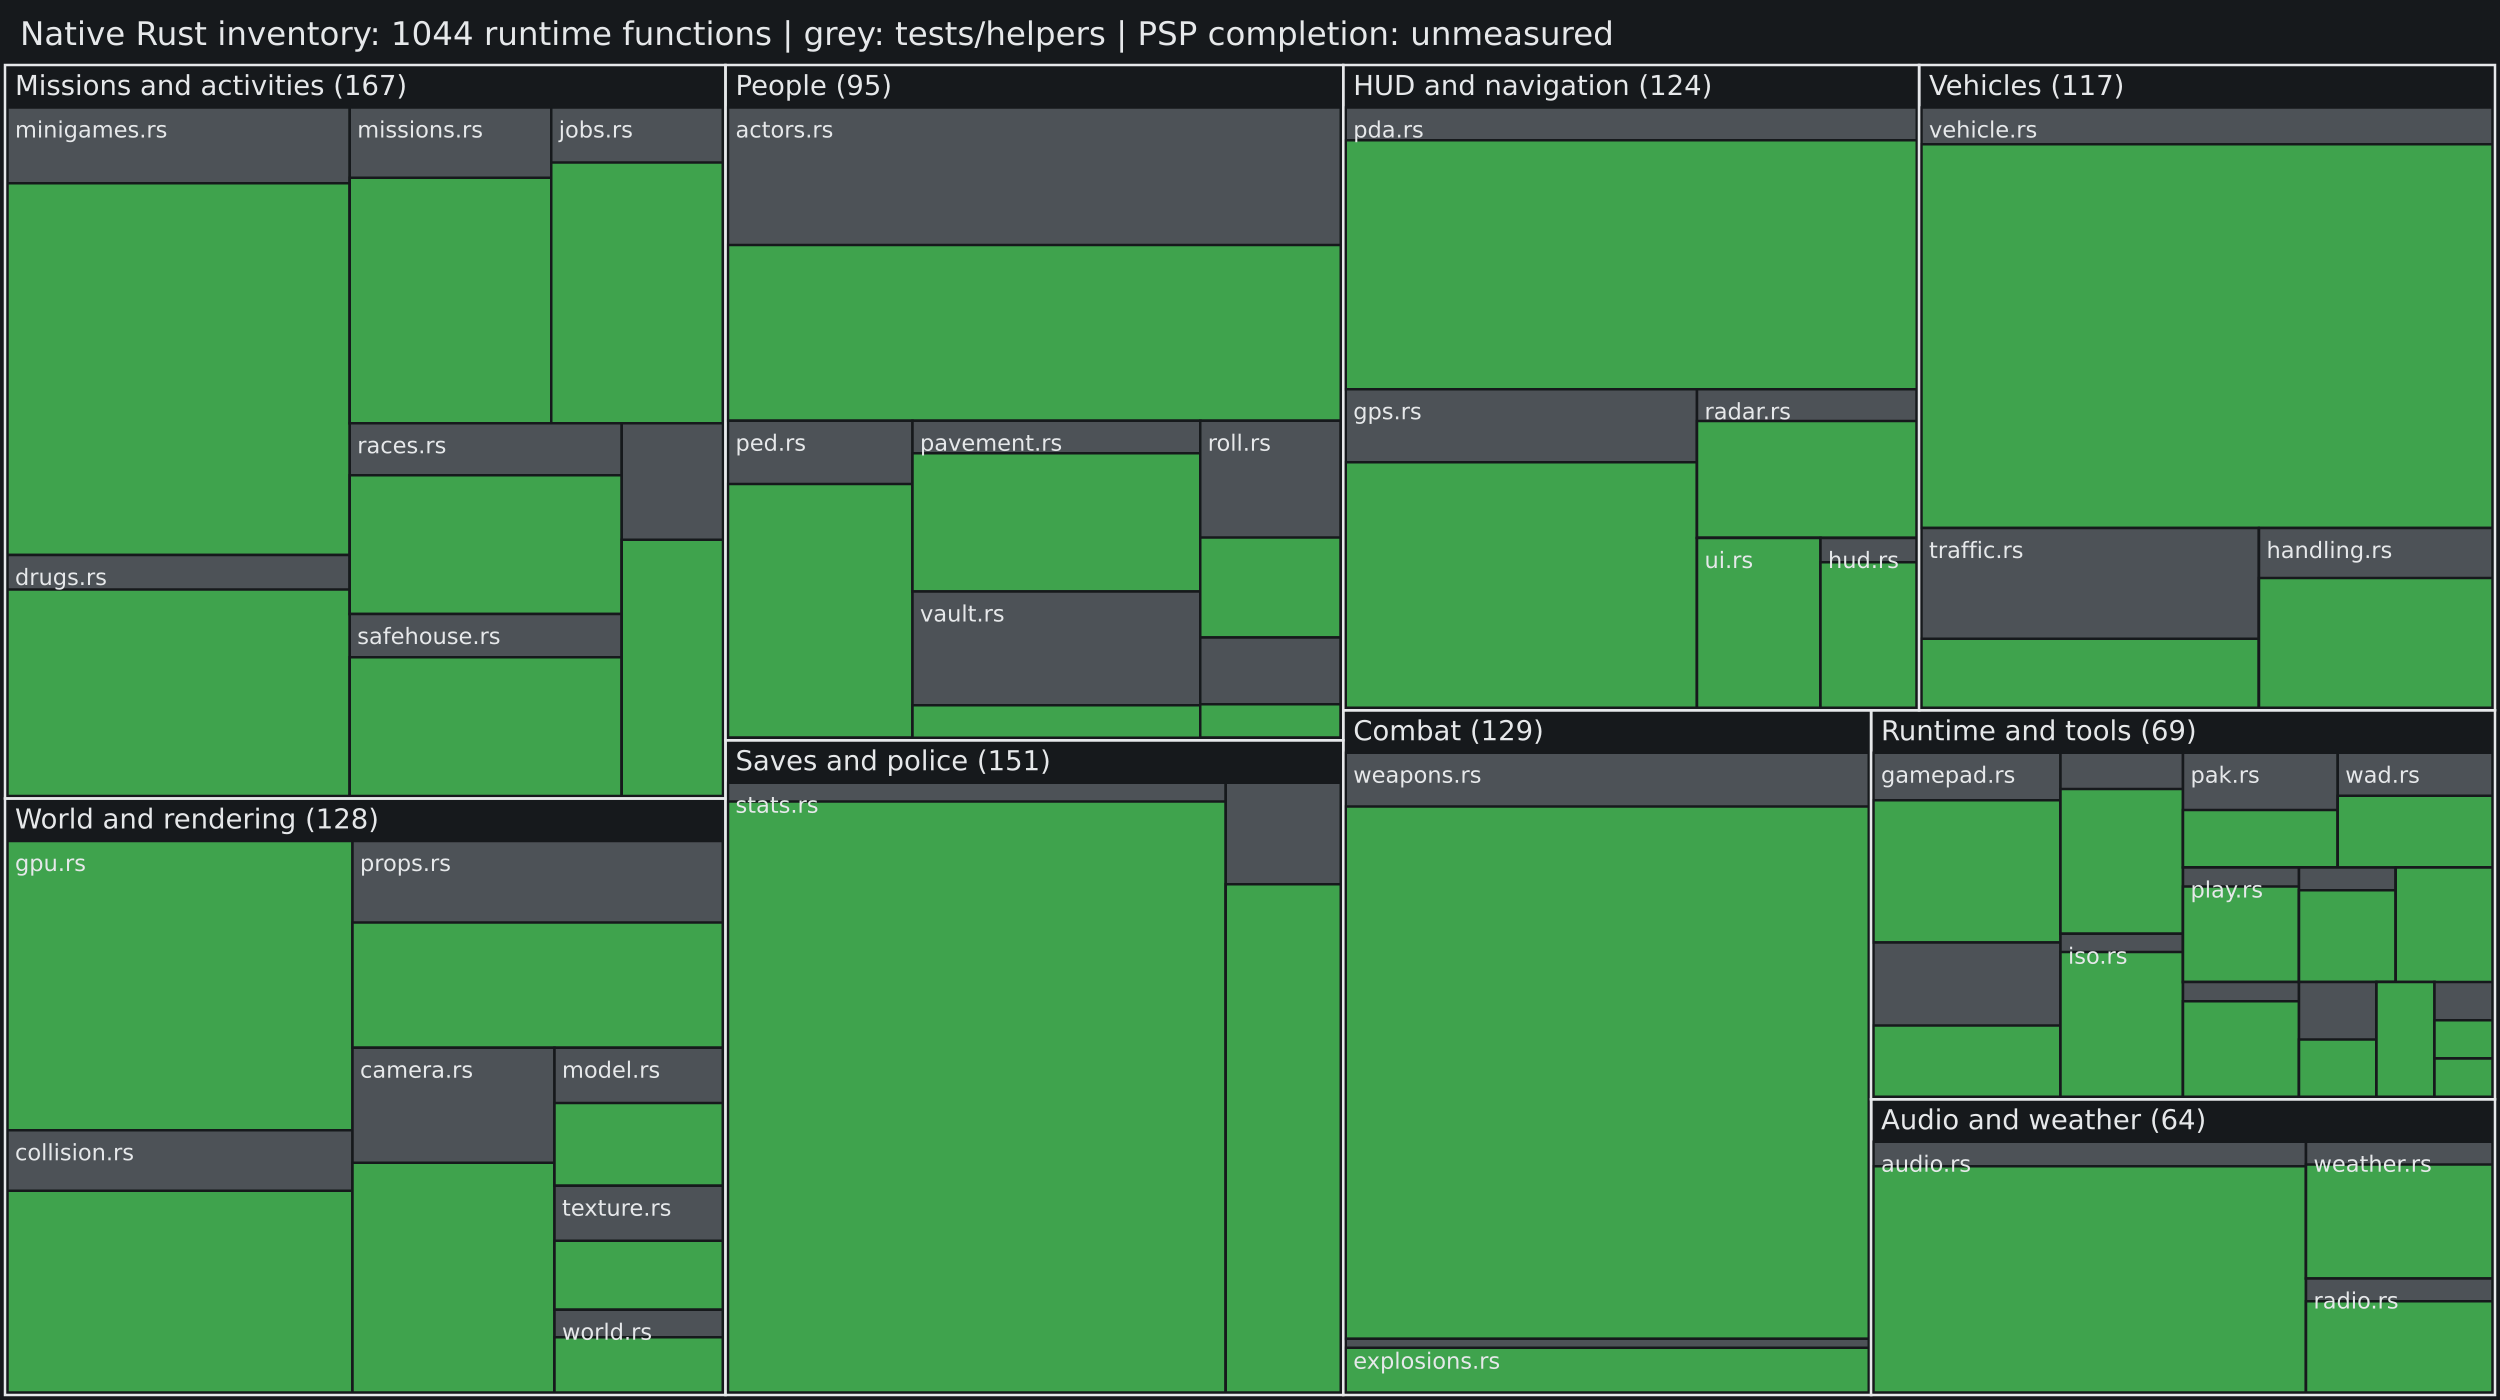
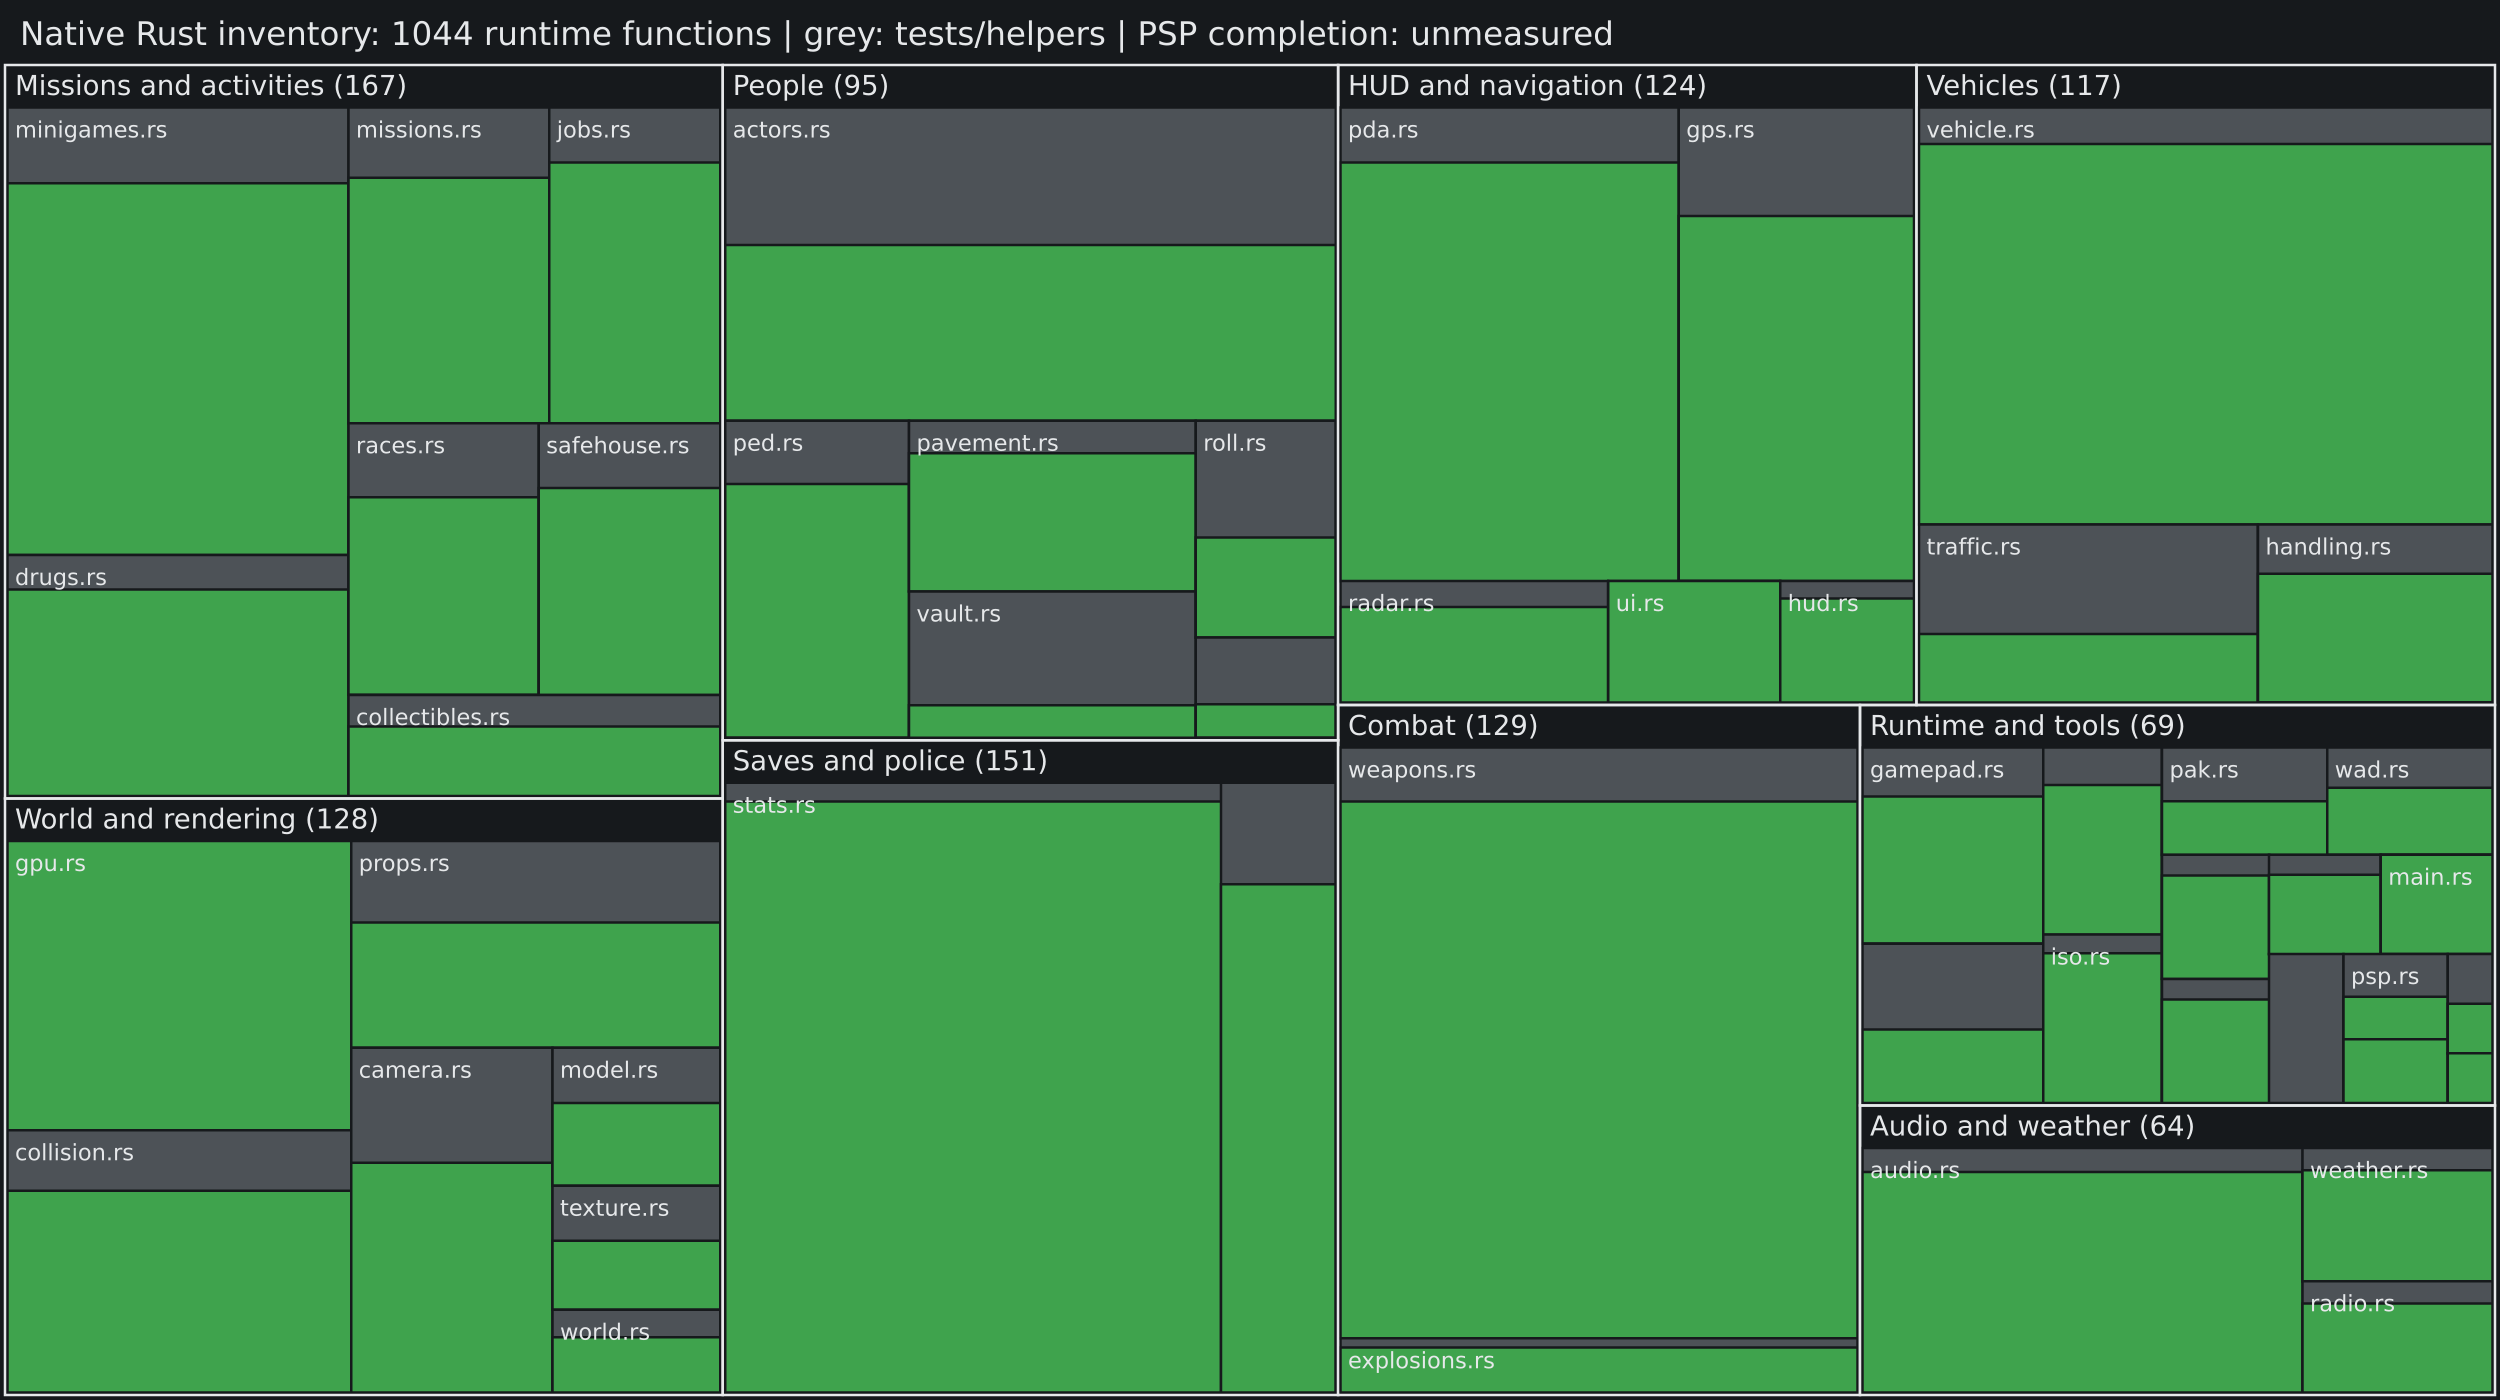
<svg xmlns="http://www.w3.org/2000/svg" width="1000" height="560" viewBox="0 0 1000 560" font-family="Verdana,DejaVu Sans,sans-serif">
  <rect width="1000" height="560" fill="#16191c" />
  <text x="8" y="18" font-size="13" fill="#e6e8ea">Native Rust inventory: 1044 runtime functions | grey: tests/helpers | PSP completion: unmeasured</text>
  <g>
-     <rect x="3.0" y="43.0" width="136.9" height="179.0" fill="#4d5257" stroke="#16191c" />
-     <rect x="3.0" y="73.3" width="136.9" height="148.7" fill="#3fa34d" stroke="#16191c" />
+     <rect x="3.0" y="43.0" width="136.4" height="179.0" fill="#4d5257" stroke="#16191c" />
+     <rect x="3.0" y="73.3" width="136.4" height="148.7" fill="#3fa34d" stroke="#16191c" />
    <text x="6.0" y="55.0" font-size="9" fill="#e6e8ea">minigames.rs</text>
  </g>
  <g>
-     <rect x="3.0" y="222.0" width="136.9" height="96.4" fill="#4d5257" stroke="#16191c" />
-     <rect x="3.0" y="235.8" width="136.9" height="82.6" fill="#3fa34d" stroke="#16191c" />
+     <rect x="3.0" y="222.0" width="136.4" height="96.4" fill="#4d5257" stroke="#16191c" />
+     <rect x="3.0" y="235.8" width="136.4" height="82.6" fill="#3fa34d" stroke="#16191c" />
    <text x="6.0" y="234.0" font-size="9" fill="#e6e8ea">drugs.rs</text>
  </g>
  <g>
-     <rect x="139.9" y="43.0" width="80.6" height="126.3" fill="#4d5257" stroke="#16191c" />
-     <rect x="139.9" y="71.1" width="80.6" height="98.2" fill="#3fa34d" stroke="#16191c" />
-     <text x="142.9" y="55.0" font-size="9" fill="#e6e8ea">missions.rs</text>
-   </g>
-   <g>
-     <rect x="220.5" y="43.0" width="68.6" height="126.3" fill="#4d5257" stroke="#16191c" />
-     <rect x="220.5" y="65.0" width="68.6" height="104.3" fill="#3fa34d" stroke="#16191c" />
-     <text x="223.5" y="55.0" font-size="9" fill="#e6e8ea">jobs.rs</text>
-   </g>
-   <g>
-     <rect x="139.9" y="169.3" width="108.8" height="76.3" fill="#4d5257" stroke="#16191c" />
-     <rect x="139.9" y="190.1" width="108.8" height="55.5" fill="#3fa34d" stroke="#16191c" />
-     <text x="142.9" y="181.3" font-size="9" fill="#e6e8ea">races.rs</text>
-   </g>
-   <g>
-     <rect x="139.9" y="245.6" width="108.8" height="72.8" fill="#4d5257" stroke="#16191c" />
-     <rect x="139.9" y="262.9" width="108.8" height="55.5" fill="#3fa34d" stroke="#16191c" />
-     <text x="142.9" y="257.6" font-size="9" fill="#e6e8ea">safehouse.rs</text>
-   </g>
-   <g>
-     <rect x="248.7" y="169.3" width="40.5" height="149.1" fill="#4d5257" stroke="#16191c" />
-     <rect x="248.7" y="215.9" width="40.5" height="102.5" fill="#3fa34d" stroke="#16191c" />
-   </g>
-   <rect x="2.0" y="26.0" width="288.2" height="293.4" fill="none" stroke="#e6e8ea" />
+     <rect x="139.4" y="43.0" width="80.3" height="126.3" fill="#4d5257" stroke="#16191c" />
+     <rect x="139.4" y="71.1" width="80.3" height="98.2" fill="#3fa34d" stroke="#16191c" />
+     <text x="142.4" y="55.0" font-size="9" fill="#e6e8ea">missions.rs</text>
+   </g>
+   <g>
+     <rect x="219.7" y="43.0" width="68.4" height="126.3" fill="#4d5257" stroke="#16191c" />
+     <rect x="219.7" y="65.0" width="68.4" height="104.3" fill="#3fa34d" stroke="#16191c" />
+     <text x="222.7" y="55.0" font-size="9" fill="#e6e8ea">jobs.rs</text>
+   </g>
+   <g>
+     <rect x="139.4" y="169.3" width="76.1" height="108.6" fill="#4d5257" stroke="#16191c" />
+     <rect x="139.4" y="198.9" width="76.1" height="79.0" fill="#3fa34d" stroke="#16191c" />
+     <text x="142.4" y="181.3" font-size="9" fill="#e6e8ea">races.rs</text>
+   </g>
+   <g>
+     <rect x="215.5" y="169.3" width="72.6" height="108.6" fill="#4d5257" stroke="#16191c" />
+     <rect x="215.5" y="195.2" width="72.6" height="82.8" fill="#3fa34d" stroke="#16191c" />
+     <text x="218.5" y="181.3" font-size="9" fill="#e6e8ea">safehouse.rs</text>
+   </g>
+   <g>
+     <rect x="139.4" y="278.0" width="148.7" height="40.4" fill="#4d5257" stroke="#16191c" />
+     <rect x="139.4" y="290.6" width="148.7" height="27.8" fill="#3fa34d" stroke="#16191c" />
+     <text x="142.4" y="290.0" font-size="9" fill="#e6e8ea">collectibles.rs</text>
+   </g>
+   <rect x="2.0" y="26.0" width="287.1" height="293.4" fill="none" stroke="#e6e8ea" />
  <text x="6.0" y="38.0" font-size="11" fill="#e6e8ea">Missions and activities (167)</text>
  <g>
-     <rect x="3.0" y="336.4" width="138.0" height="115.7" fill="#4d5257" stroke="#16191c" />
-     <rect x="3.0" y="336.4" width="138.0" height="115.7" fill="#3fa34d" stroke="#16191c" />
+     <rect x="3.0" y="336.4" width="137.5" height="115.7" fill="#4d5257" stroke="#16191c" />
+     <rect x="3.0" y="336.4" width="137.5" height="115.7" fill="#3fa34d" stroke="#16191c" />
    <text x="6.0" y="348.4" font-size="9" fill="#e6e8ea">gpu.rs</text>
  </g>
  <g>
-     <rect x="3.0" y="452.1" width="138.0" height="104.9" fill="#4d5257" stroke="#16191c" />
-     <rect x="3.0" y="476.3" width="138.0" height="80.7" fill="#3fa34d" stroke="#16191c" />
+     <rect x="3.0" y="452.1" width="137.5" height="104.9" fill="#4d5257" stroke="#16191c" />
+     <rect x="3.0" y="476.3" width="137.5" height="80.7" fill="#3fa34d" stroke="#16191c" />
    <text x="6.0" y="464.1" font-size="9" fill="#e6e8ea">collision.rs</text>
  </g>
  <g>
-     <rect x="141.0" y="336.4" width="148.1" height="82.7" fill="#4d5257" stroke="#16191c" />
-     <rect x="141.0" y="369.0" width="148.1" height="50.1" fill="#3fa34d" stroke="#16191c" />
-     <text x="144.0" y="348.4" font-size="9" fill="#e6e8ea">props.rs</text>
-   </g>
-   <g>
-     <rect x="141.0" y="419.1" width="80.8" height="137.9" fill="#4d5257" stroke="#16191c" />
-     <rect x="141.0" y="465.1" width="80.8" height="91.9" fill="#3fa34d" stroke="#16191c" />
-     <text x="144.0" y="431.1" font-size="9" fill="#e6e8ea">camera.rs</text>
-   </g>
-   <g>
-     <rect x="221.8" y="419.1" width="67.3" height="55.2" fill="#4d5257" stroke="#16191c" />
-     <rect x="221.8" y="441.2" width="67.3" height="33.1" fill="#3fa34d" stroke="#16191c" />
-     <text x="224.8" y="431.1" font-size="9" fill="#e6e8ea">model.rs</text>
-   </g>
-   <g>
-     <rect x="221.8" y="474.3" width="67.3" height="49.6" fill="#4d5257" stroke="#16191c" />
-     <rect x="221.8" y="496.3" width="67.3" height="27.6" fill="#3fa34d" stroke="#16191c" />
-     <text x="224.8" y="486.3" font-size="9" fill="#e6e8ea">texture.rs</text>
-   </g>
-   <g>
-     <rect x="221.8" y="523.9" width="67.3" height="33.1" fill="#4d5257" stroke="#16191c" />
-     <rect x="221.8" y="534.9" width="67.3" height="22.1" fill="#3fa34d" stroke="#16191c" />
-     <text x="224.8" y="535.9" font-size="9" fill="#e6e8ea">world.rs</text>
-   </g>
-   <rect x="2.0" y="319.4" width="288.2" height="238.6" fill="none" stroke="#e6e8ea" />
+     <rect x="140.5" y="336.4" width="147.6" height="82.7" fill="#4d5257" stroke="#16191c" />
+     <rect x="140.5" y="369.0" width="147.6" height="50.1" fill="#3fa34d" stroke="#16191c" />
+     <text x="143.5" y="348.4" font-size="9" fill="#e6e8ea">props.rs</text>
+   </g>
+   <g>
+     <rect x="140.5" y="419.1" width="80.5" height="137.9" fill="#4d5257" stroke="#16191c" />
+     <rect x="140.5" y="465.1" width="80.5" height="91.9" fill="#3fa34d" stroke="#16191c" />
+     <text x="143.5" y="431.1" font-size="9" fill="#e6e8ea">camera.rs</text>
+   </g>
+   <g>
+     <rect x="221.0" y="419.1" width="67.1" height="55.2" fill="#4d5257" stroke="#16191c" />
+     <rect x="221.0" y="441.2" width="67.1" height="33.1" fill="#3fa34d" stroke="#16191c" />
+     <text x="224.0" y="431.1" font-size="9" fill="#e6e8ea">model.rs</text>
+   </g>
+   <g>
+     <rect x="221.0" y="474.3" width="67.1" height="49.6" fill="#4d5257" stroke="#16191c" />
+     <rect x="221.0" y="496.3" width="67.1" height="27.6" fill="#3fa34d" stroke="#16191c" />
+     <text x="224.0" y="486.3" font-size="9" fill="#e6e8ea">texture.rs</text>
+   </g>
+   <g>
+     <rect x="221.0" y="523.9" width="67.1" height="33.1" fill="#4d5257" stroke="#16191c" />
+     <rect x="221.0" y="534.9" width="67.1" height="22.1" fill="#3fa34d" stroke="#16191c" />
+     <text x="224.0" y="535.9" font-size="9" fill="#e6e8ea">world.rs</text>
+   </g>
+   <rect x="2.0" y="319.4" width="287.1" height="238.6" fill="none" stroke="#e6e8ea" />
  <text x="6.0" y="331.4" font-size="11" fill="#e6e8ea">World and rendering (128)</text>
  <g>
-     <rect x="291.2" y="43.0" width="245.1" height="125.3" fill="#4d5257" stroke="#16191c" />
-     <rect x="291.2" y="98.0" width="245.1" height="70.3" fill="#3fa34d" stroke="#16191c" />
-     <text x="294.2" y="55.0" font-size="9" fill="#e6e8ea">actors.rs</text>
-   </g>
-   <g>
-     <rect x="291.2" y="168.3" width="73.8" height="126.8" fill="#4d5257" stroke="#16191c" />
-     <rect x="291.2" y="193.6" width="73.8" height="101.4" fill="#3fa34d" stroke="#16191c" />
-     <text x="294.2" y="180.3" font-size="9" fill="#e6e8ea">ped.rs</text>
-   </g>
-   <g>
-     <rect x="365.0" y="168.3" width="115.2" height="68.3" fill="#4d5257" stroke="#16191c" />
-     <rect x="365.0" y="181.3" width="115.2" height="55.3" fill="#3fa34d" stroke="#16191c" />
-     <text x="368.0" y="180.3" font-size="9" fill="#e6e8ea">pavement.rs</text>
-   </g>
-   <g>
-     <rect x="365.0" y="236.6" width="115.2" height="58.5" fill="#4d5257" stroke="#16191c" />
-     <rect x="365.0" y="282.1" width="115.2" height="13.0" fill="#3fa34d" stroke="#16191c" />
-     <text x="368.0" y="248.6" font-size="9" fill="#e6e8ea">vault.rs</text>
-   </g>
-   <g>
-     <rect x="480.1" y="168.3" width="56.1" height="86.8" fill="#4d5257" stroke="#16191c" />
-     <rect x="480.1" y="215.0" width="56.1" height="40.0" fill="#3fa34d" stroke="#16191c" />
-     <text x="483.1" y="180.3" font-size="9" fill="#e6e8ea">roll.rs</text>
-   </g>
-   <g>
-     <rect x="480.1" y="255.0" width="56.1" height="40.0" fill="#4d5257" stroke="#16191c" />
-     <rect x="480.1" y="281.7" width="56.1" height="13.3" fill="#3fa34d" stroke="#16191c" />
-   </g>
-   <rect x="290.2" y="26.0" width="247.1" height="270.1" fill="none" stroke="#e6e8ea" />
-   <text x="294.2" y="38.0" font-size="11" fill="#e6e8ea">People (95)</text>
-   <g>
-     <rect x="291.2" y="313.1" width="199.1" height="243.9" fill="#4d5257" stroke="#16191c" />
-     <rect x="291.2" y="320.6" width="199.1" height="236.4" fill="#3fa34d" stroke="#16191c" />
-     <text x="294.2" y="325.1" font-size="9" fill="#e6e8ea">stats.rs</text>
-   </g>
-   <g>
-     <rect x="490.3" y="313.1" width="46.0" height="243.9" fill="#4d5257" stroke="#16191c" />
-     <rect x="490.3" y="353.7" width="46.0" height="203.3" fill="#3fa34d" stroke="#16191c" />
-   </g>
-   <rect x="290.2" y="296.1" width="247.1" height="261.9" fill="none" stroke="#e6e8ea" />
-   <text x="294.2" y="308.1" font-size="11" fill="#e6e8ea">Saves and police (151)</text>
-   <g>
-     <rect x="538.3" y="43.0" width="228.4" height="112.7" fill="#4d5257" stroke="#16191c" />
-     <rect x="538.3" y="56.1" width="228.4" height="99.6" fill="#3fa34d" stroke="#16191c" />
-     <text x="541.3" y="55.0" font-size="9" fill="#e6e8ea">pda.rs</text>
-   </g>
-   <g>
-     <rect x="538.3" y="155.7" width="140.5" height="127.4" fill="#4d5257" stroke="#16191c" />
-     <rect x="538.3" y="184.9" width="140.5" height="98.2" fill="#3fa34d" stroke="#16191c" />
-     <text x="541.3" y="167.7" font-size="9" fill="#e6e8ea">gps.rs</text>
-   </g>
-   <g>
-     <rect x="678.8" y="155.7" width="87.8" height="59.5" fill="#4d5257" stroke="#16191c" />
-     <rect x="678.8" y="168.4" width="87.8" height="46.7" fill="#3fa34d" stroke="#16191c" />
-     <text x="681.8" y="167.7" font-size="9" fill="#e6e8ea">radar.rs</text>
-   </g>
-   <g>
-     <rect x="678.8" y="215.2" width="49.4" height="67.9" fill="#4d5257" stroke="#16191c" />
-     <rect x="678.8" y="215.2" width="49.4" height="67.9" fill="#3fa34d" stroke="#16191c" />
-     <text x="681.8" y="227.2" font-size="9" fill="#e6e8ea">ui.rs</text>
-   </g>
-   <g>
-     <rect x="728.2" y="215.2" width="38.4" height="67.9" fill="#4d5257" stroke="#16191c" />
-     <rect x="728.2" y="224.9" width="38.4" height="58.2" fill="#3fa34d" stroke="#16191c" />
-     <text x="731.2" y="227.2" font-size="9" fill="#e6e8ea">hud.rs</text>
-   </g>
-   <rect x="537.3" y="26.0" width="230.4" height="258.1" fill="none" stroke="#e6e8ea" />
-   <text x="541.3" y="38.0" font-size="11" fill="#e6e8ea">HUD and navigation (124)</text>
-   <g>
-     <rect x="768.6" y="43.0" width="228.4" height="168.2" fill="#4d5257" stroke="#16191c" />
-     <rect x="768.6" y="57.7" width="228.4" height="153.5" fill="#3fa34d" stroke="#16191c" />
-     <text x="771.6" y="55.0" font-size="9" fill="#e6e8ea">vehicle.rs</text>
-   </g>
-   <g>
-     <rect x="768.6" y="211.2" width="134.9" height="71.9" fill="#4d5257" stroke="#16191c" />
-     <rect x="768.6" y="255.5" width="134.9" height="27.6" fill="#3fa34d" stroke="#16191c" />
-     <text x="771.6" y="223.2" font-size="9" fill="#e6e8ea">traffic.rs</text>
-   </g>
-   <g>
-     <rect x="903.6" y="211.2" width="93.4" height="71.9" fill="#4d5257" stroke="#16191c" />
-     <rect x="903.6" y="231.2" width="93.4" height="51.9" fill="#3fa34d" stroke="#16191c" />
-     <text x="906.6" y="223.2" font-size="9" fill="#e6e8ea">handling.rs</text>
-   </g>
-   <rect x="767.6" y="26.0" width="230.4" height="258.1" fill="none" stroke="#e6e8ea" />
-   <text x="771.6" y="38.0" font-size="11" fill="#e6e8ea">Vehicles (117)</text>
-   <g>
-     <rect x="538.3" y="301.1" width="209.2" height="234.4" fill="#4d5257" stroke="#16191c" />
-     <rect x="538.3" y="322.6" width="209.2" height="213.0" fill="#3fa34d" stroke="#16191c" />
-     <text x="541.3" y="313.1" font-size="9" fill="#e6e8ea">weapons.rs</text>
-   </g>
-   <g>
-     <rect x="538.3" y="535.5" width="209.2" height="21.5" fill="#4d5257" stroke="#16191c" />
-     <rect x="538.3" y="539.1" width="209.2" height="17.9" fill="#3fa34d" stroke="#16191c" />
-     <text x="541.3" y="547.5" font-size="9" fill="#e6e8ea">explosions.rs</text>
-   </g>
-   <rect x="537.3" y="284.1" width="211.2" height="273.9" fill="none" stroke="#e6e8ea" />
-   <text x="541.3" y="296.1" font-size="11" fill="#e6e8ea">Combat (129)</text>
-   <g>
-     <rect x="749.4" y="301.1" width="74.8" height="75.9" fill="#4d5257" stroke="#16191c" />
-     <rect x="749.4" y="320.1" width="74.8" height="56.9" fill="#3fa34d" stroke="#16191c" />
-     <text x="752.4" y="313.1" font-size="9" fill="#e6e8ea">gamepad.rs</text>
-   </g>
-   <g>
-     <rect x="749.4" y="377.0" width="74.8" height="61.7" fill="#4d5257" stroke="#16191c" />
-     <rect x="749.4" y="410.2" width="74.8" height="28.5" fill="#3fa34d" stroke="#16191c" />
-   </g>
-   <g>
-     <rect x="824.2" y="301.1" width="49.0" height="72.4" fill="#4d5257" stroke="#16191c" />
-     <rect x="824.2" y="315.6" width="49.0" height="57.9" fill="#3fa34d" stroke="#16191c" />
-   </g>
-   <g>
-     <rect x="824.2" y="373.5" width="49.0" height="65.2" fill="#4d5257" stroke="#16191c" />
-     <rect x="824.2" y="380.8" width="49.0" height="57.9" fill="#3fa34d" stroke="#16191c" />
-     <text x="827.2" y="385.5" font-size="9" fill="#e6e8ea">iso.rs</text>
-   </g>
-   <g>
-     <rect x="873.2" y="301.1" width="61.9" height="45.9" fill="#4d5257" stroke="#16191c" />
-     <rect x="873.2" y="324.0" width="61.9" height="22.9" fill="#3fa34d" stroke="#16191c" />
-     <text x="876.2" y="313.1" font-size="9" fill="#e6e8ea">pak.rs</text>
-   </g>
-   <g>
-     <rect x="935.1" y="301.1" width="61.9" height="45.9" fill="#4d5257" stroke="#16191c" />
-     <rect x="935.1" y="318.3" width="61.9" height="28.7" fill="#3fa34d" stroke="#16191c" />
-     <text x="938.1" y="313.1" font-size="9" fill="#e6e8ea">wad.rs</text>
-   </g>
-   <g>
-     <rect x="873.2" y="347.0" width="46.4" height="45.9" fill="#4d5257" stroke="#16191c" />
-     <rect x="873.2" y="354.6" width="46.4" height="38.2" fill="#3fa34d" stroke="#16191c" />
-     <text x="876.2" y="359.0" font-size="9" fill="#e6e8ea">play.rs</text>
-   </g>
-   <g>
-     <rect x="873.2" y="392.8" width="46.4" height="45.9" fill="#4d5257" stroke="#16191c" />
-     <rect x="873.2" y="400.5" width="46.4" height="38.2" fill="#3fa34d" stroke="#16191c" />
-   </g>
-   <g>
-     <rect x="919.6" y="347.0" width="38.7" height="45.9" fill="#4d5257" stroke="#16191c" />
-     <rect x="919.6" y="356.1" width="38.7" height="36.7" fill="#3fa34d" stroke="#16191c" />
-   </g>
-   <g>
-     <rect x="958.3" y="347.0" width="38.7" height="45.9" fill="#4d5257" stroke="#16191c" />
-     <rect x="958.3" y="347.0" width="38.7" height="45.9" fill="#3fa34d" stroke="#16191c" />
-   </g>
-   <g>
-     <rect x="919.6" y="392.8" width="30.9" height="45.9" fill="#4d5257" stroke="#16191c" />
-     <rect x="919.6" y="415.8" width="30.9" height="22.9" fill="#3fa34d" stroke="#16191c" />
-   </g>
-   <g>
-     <rect x="950.6" y="392.8" width="23.2" height="45.9" fill="#4d5257" stroke="#16191c" />
-     <rect x="950.6" y="392.8" width="23.2" height="45.9" fill="#3fa34d" stroke="#16191c" />
-   </g>
-   <g>
-     <rect x="973.8" y="392.8" width="23.2" height="30.6" fill="#4d5257" stroke="#16191c" />
-     <rect x="973.8" y="408.1" width="23.2" height="15.3" fill="#3fa34d" stroke="#16191c" />
-   </g>
-   <g>
-     <rect x="973.8" y="423.4" width="23.2" height="15.3" fill="#4d5257" stroke="#16191c" />
-     <rect x="973.8" y="423.4" width="23.2" height="15.3" fill="#3fa34d" stroke="#16191c" />
-   </g>
-   <rect x="748.4" y="284.1" width="249.6" height="155.6" fill="none" stroke="#e6e8ea" />
-   <text x="752.4" y="296.1" font-size="11" fill="#e6e8ea">Runtime and tools (69)</text>
-   <g>
-     <rect x="749.4" y="456.7" width="173.0" height="100.3" fill="#4d5257" stroke="#16191c" />
-     <rect x="749.4" y="466.5" width="173.0" height="90.5" fill="#3fa34d" stroke="#16191c" />
-     <text x="752.4" y="468.7" font-size="9" fill="#e6e8ea">audio.rs</text>
-   </g>
-   <g>
-     <rect x="922.4" y="456.7" width="74.6" height="54.7" fill="#4d5257" stroke="#16191c" />
-     <rect x="922.4" y="465.8" width="74.6" height="45.6" fill="#3fa34d" stroke="#16191c" />
-     <text x="925.4" y="468.7" font-size="9" fill="#e6e8ea">weather.rs</text>
-   </g>
-   <g>
-     <rect x="922.4" y="511.4" width="74.6" height="45.6" fill="#4d5257" stroke="#16191c" />
-     <rect x="922.4" y="520.5" width="74.6" height="36.5" fill="#3fa34d" stroke="#16191c" />
-     <text x="925.4" y="523.4" font-size="9" fill="#e6e8ea">radio.rs</text>
-   </g>
-   <rect x="748.4" y="439.7" width="249.6" height="118.3" fill="none" stroke="#e6e8ea" />
-   <text x="752.4" y="451.7" font-size="11" fill="#e6e8ea">Audio and weather (64)</text>
+     <rect x="290.1" y="43.0" width="244.2" height="125.3" fill="#4d5257" stroke="#16191c" />
+     <rect x="290.1" y="98.0" width="244.2" height="70.3" fill="#3fa34d" stroke="#16191c" />
+     <text x="293.1" y="55.0" font-size="9" fill="#e6e8ea">actors.rs</text>
+   </g>
+   <g>
+     <rect x="290.1" y="168.3" width="73.5" height="126.8" fill="#4d5257" stroke="#16191c" />
+     <rect x="290.1" y="193.6" width="73.5" height="101.4" fill="#3fa34d" stroke="#16191c" />
+     <text x="293.1" y="180.3" font-size="9" fill="#e6e8ea">ped.rs</text>
+   </g>
+   <g>
+     <rect x="363.6" y="168.3" width="114.7" height="68.3" fill="#4d5257" stroke="#16191c" />
+     <rect x="363.6" y="181.3" width="114.7" height="55.3" fill="#3fa34d" stroke="#16191c" />
+     <text x="366.6" y="180.3" font-size="9" fill="#e6e8ea">pavement.rs</text>
+   </g>
+   <g>
+     <rect x="363.6" y="236.6" width="114.7" height="58.5" fill="#4d5257" stroke="#16191c" />
+     <rect x="363.6" y="282.1" width="114.7" height="13.0" fill="#3fa34d" stroke="#16191c" />
+     <text x="366.6" y="248.6" font-size="9" fill="#e6e8ea">vault.rs</text>
+   </g>
+   <g>
+     <rect x="478.3" y="168.3" width="55.9" height="86.8" fill="#4d5257" stroke="#16191c" />
+     <rect x="478.3" y="215.0" width="55.9" height="40.0" fill="#3fa34d" stroke="#16191c" />
+     <text x="481.3" y="180.3" font-size="9" fill="#e6e8ea">roll.rs</text>
+   </g>
+   <g>
+     <rect x="478.3" y="255.0" width="55.9" height="40.0" fill="#4d5257" stroke="#16191c" />
+     <rect x="478.3" y="281.7" width="55.9" height="13.3" fill="#3fa34d" stroke="#16191c" />
+   </g>
+   <rect x="289.1" y="26.0" width="246.2" height="270.1" fill="none" stroke="#e6e8ea" />
+   <text x="293.1" y="38.0" font-size="11" fill="#e6e8ea">People (95)</text>
+   <g>
+     <rect x="290.1" y="313.1" width="198.4" height="243.9" fill="#4d5257" stroke="#16191c" />
+     <rect x="290.1" y="320.6" width="198.4" height="236.4" fill="#3fa34d" stroke="#16191c" />
+     <text x="293.1" y="325.1" font-size="9" fill="#e6e8ea">stats.rs</text>
+   </g>
+   <g>
+     <rect x="488.4" y="313.1" width="45.8" height="243.9" fill="#4d5257" stroke="#16191c" />
+     <rect x="488.4" y="353.7" width="45.8" height="203.3" fill="#3fa34d" stroke="#16191c" />
+   </g>
+   <rect x="289.1" y="296.1" width="246.2" height="261.9" fill="none" stroke="#e6e8ea" />
+   <text x="293.1" y="308.1" font-size="11" fill="#e6e8ea">Saves and police (151)</text>
+   <g>
+     <rect x="536.2" y="43.0" width="135.3" height="189.4" fill="#4d5257" stroke="#16191c" />
+     <rect x="536.2" y="65.0" width="135.3" height="167.5" fill="#3fa34d" stroke="#16191c" />
+     <text x="539.2" y="55.0" font-size="9" fill="#e6e8ea">pda.rs</text>
+   </g>
+   <g>
+     <rect x="671.5" y="43.0" width="94.1" height="189.4" fill="#4d5257" stroke="#16191c" />
+     <rect x="671.5" y="86.4" width="94.1" height="146.0" fill="#3fa34d" stroke="#16191c" />
+     <text x="674.5" y="55.0" font-size="9" fill="#e6e8ea">gps.rs</text>
+   </g>
+   <g>
+     <rect x="536.2" y="232.4" width="107.0" height="48.6" fill="#4d5257" stroke="#16191c" />
+     <rect x="536.2" y="242.8" width="107.0" height="38.2" fill="#3fa34d" stroke="#16191c" />
+     <text x="539.2" y="244.4" font-size="9" fill="#e6e8ea">radar.rs</text>
+   </g>
+   <g>
+     <rect x="643.3" y="232.4" width="68.8" height="48.6" fill="#4d5257" stroke="#16191c" />
+     <rect x="643.3" y="232.4" width="68.8" height="48.6" fill="#3fa34d" stroke="#16191c" />
+     <text x="646.3" y="244.4" font-size="9" fill="#e6e8ea">ui.rs</text>
+   </g>
+   <g>
+     <rect x="712.1" y="232.4" width="53.5" height="48.6" fill="#4d5257" stroke="#16191c" />
+     <rect x="712.1" y="239.4" width="53.5" height="41.6" fill="#3fa34d" stroke="#16191c" />
+     <text x="715.1" y="244.4" font-size="9" fill="#e6e8ea">hud.rs</text>
+   </g>
+   <rect x="535.2" y="26.0" width="231.4" height="256.0" fill="none" stroke="#e6e8ea" />
+   <text x="539.2" y="38.0" font-size="11" fill="#e6e8ea">HUD and navigation (124)</text>
+   <g>
+     <rect x="767.6" y="43.0" width="229.4" height="166.8" fill="#4d5257" stroke="#16191c" />
+     <rect x="767.6" y="57.6" width="229.4" height="152.2" fill="#3fa34d" stroke="#16191c" />
+     <text x="770.6" y="55.0" font-size="9" fill="#e6e8ea">vehicle.rs</text>
+   </g>
+   <g>
+     <rect x="767.6" y="209.8" width="135.5" height="71.2" fill="#4d5257" stroke="#16191c" />
+     <rect x="767.6" y="253.6" width="135.5" height="27.4" fill="#3fa34d" stroke="#16191c" />
+     <text x="770.6" y="221.8" font-size="9" fill="#e6e8ea">traffic.rs</text>
+   </g>
+   <g>
+     <rect x="903.2" y="209.8" width="93.8" height="71.2" fill="#4d5257" stroke="#16191c" />
+     <rect x="903.2" y="229.5" width="93.8" height="51.4" fill="#3fa34d" stroke="#16191c" />
+     <text x="906.2" y="221.8" font-size="9" fill="#e6e8ea">handling.rs</text>
+   </g>
+   <rect x="766.6" y="26.0" width="231.4" height="256.0" fill="none" stroke="#e6e8ea" />
+   <text x="770.6" y="38.0" font-size="11" fill="#e6e8ea">Vehicles (117)</text>
+   <g>
+     <rect x="536.2" y="299.0" width="206.8" height="236.4" fill="#4d5257" stroke="#16191c" />
+     <rect x="536.2" y="320.6" width="206.8" height="214.7" fill="#3fa34d" stroke="#16191c" />
+     <text x="539.2" y="311.0" font-size="9" fill="#e6e8ea">weapons.rs</text>
+   </g>
+   <g>
+     <rect x="536.2" y="535.3" width="206.8" height="21.7" fill="#4d5257" stroke="#16191c" />
+     <rect x="536.2" y="539.0" width="206.8" height="18.0" fill="#3fa34d" stroke="#16191c" />
+     <text x="539.2" y="547.3" font-size="9" fill="#e6e8ea">explosions.rs</text>
+   </g>
+   <rect x="535.2" y="282.0" width="208.8" height="276.0" fill="none" stroke="#e6e8ea" />
+   <text x="539.2" y="294.0" font-size="11" fill="#e6e8ea">Combat (129)</text>
+   <g>
+     <rect x="745.0" y="299.0" width="72.4" height="78.5" fill="#4d5257" stroke="#16191c" />
+     <rect x="745.0" y="318.6" width="72.4" height="58.8" fill="#3fa34d" stroke="#16191c" />
+     <text x="748.0" y="311.0" font-size="9" fill="#e6e8ea">gamepad.rs</text>
+   </g>
+   <g>
+     <rect x="745.0" y="377.5" width="72.4" height="63.8" fill="#4d5257" stroke="#16191c" />
+     <rect x="745.0" y="411.8" width="72.4" height="29.4" fill="#3fa34d" stroke="#16191c" />
+   </g>
+   <g>
+     <rect x="817.3" y="299.0" width="47.4" height="74.8" fill="#4d5257" stroke="#16191c" />
+     <rect x="817.3" y="314.0" width="47.4" height="59.9" fill="#3fa34d" stroke="#16191c" />
+   </g>
+   <g>
+     <rect x="817.3" y="373.8" width="47.4" height="67.4" fill="#4d5257" stroke="#16191c" />
+     <rect x="817.3" y="381.3" width="47.4" height="59.9" fill="#3fa34d" stroke="#16191c" />
+     <text x="820.3" y="385.8" font-size="9" fill="#e6e8ea">iso.rs</text>
+   </g>
+   <g>
+     <rect x="864.8" y="299.0" width="66.1" height="42.9" fill="#4d5257" stroke="#16191c" />
+     <rect x="864.8" y="320.5" width="66.1" height="21.5" fill="#3fa34d" stroke="#16191c" />
+     <text x="867.8" y="311.0" font-size="9" fill="#e6e8ea">pak.rs</text>
+   </g>
+   <g>
+     <rect x="930.9" y="299.0" width="66.1" height="42.9" fill="#4d5257" stroke="#16191c" />
+     <rect x="930.9" y="315.1" width="66.1" height="26.8" fill="#3fa34d" stroke="#16191c" />
+     <text x="933.9" y="311.0" font-size="9" fill="#e6e8ea">wad.rs</text>
+   </g>
+   <g>
+     <rect x="864.8" y="341.9" width="42.9" height="49.6" fill="#4d5257" stroke="#16191c" />
+     <rect x="864.8" y="350.2" width="42.9" height="41.4" fill="#3fa34d" stroke="#16191c" />
+   </g>
+   <g>
+     <rect x="864.8" y="391.6" width="42.9" height="49.6" fill="#4d5257" stroke="#16191c" />
+     <rect x="864.8" y="399.8" width="42.9" height="41.4" fill="#3fa34d" stroke="#16191c" />
+   </g>
+   <g>
+     <rect x="907.6" y="341.9" width="44.7" height="39.7" fill="#4d5257" stroke="#16191c" />
+     <rect x="907.6" y="349.9" width="44.7" height="31.8" fill="#3fa34d" stroke="#16191c" />
+   </g>
+   <g>
+     <rect x="952.3" y="341.9" width="44.7" height="39.7" fill="#4d5257" stroke="#16191c" />
+     <rect x="952.3" y="341.9" width="44.7" height="39.7" fill="#3fa34d" stroke="#16191c" />
+     <text x="955.3" y="353.9" font-size="9" fill="#e6e8ea">main.rs</text>
+   </g>
+   <g>
+     <rect x="907.6" y="381.6" width="29.8" height="59.6" fill="#4d5257" stroke="#16191c" />
+     <rect x="907.6" y="441.2" width="29.8" height="0.0" fill="#3fa34d" stroke="#16191c" />
+   </g>
+   <g>
+     <rect x="937.4" y="381.6" width="41.7" height="34.0" fill="#4d5257" stroke="#16191c" />
+     <rect x="937.4" y="398.7" width="41.7" height="17.0" fill="#3fa34d" stroke="#16191c" />
+     <text x="940.4" y="393.6" font-size="9" fill="#e6e8ea">psp.rs</text>
+   </g>
+   <g>
+     <rect x="937.4" y="415.7" width="41.7" height="25.5" fill="#4d5257" stroke="#16191c" />
+     <rect x="937.4" y="415.7" width="41.7" height="25.5" fill="#3fa34d" stroke="#16191c" />
+   </g>
+   <g>
+     <rect x="979.1" y="381.6" width="17.9" height="39.7" fill="#4d5257" stroke="#16191c" />
+     <rect x="979.1" y="401.5" width="17.9" height="19.9" fill="#3fa34d" stroke="#16191c" />
+   </g>
+   <g>
+     <rect x="979.1" y="421.3" width="17.9" height="19.9" fill="#4d5257" stroke="#16191c" />
+     <rect x="979.1" y="421.3" width="17.9" height="19.9" fill="#3fa34d" stroke="#16191c" />
+   </g>
+   <rect x="744.0" y="282.0" width="254.0" height="160.2" fill="none" stroke="#e6e8ea" />
+   <text x="748.0" y="294.0" font-size="11" fill="#e6e8ea">Runtime and tools (69)</text>
+   <g>
+     <rect x="745.0" y="459.2" width="176.1" height="97.8" fill="#4d5257" stroke="#16191c" />
+     <rect x="745.0" y="468.8" width="176.1" height="88.2" fill="#3fa34d" stroke="#16191c" />
+     <text x="748.0" y="471.2" font-size="9" fill="#e6e8ea">audio.rs</text>
+   </g>
+   <g>
+     <rect x="921.0" y="459.2" width="76.0" height="53.3" fill="#4d5257" stroke="#16191c" />
+     <rect x="921.0" y="468.1" width="76.0" height="44.5" fill="#3fa34d" stroke="#16191c" />
+     <text x="924.0" y="471.2" font-size="9" fill="#e6e8ea">weather.rs</text>
+   </g>
+   <g>
+     <rect x="921.0" y="512.5" width="76.0" height="44.5" fill="#4d5257" stroke="#16191c" />
+     <rect x="921.0" y="521.4" width="76.0" height="35.6" fill="#3fa34d" stroke="#16191c" />
+     <text x="924.0" y="524.5" font-size="9" fill="#e6e8ea">radio.rs</text>
+   </g>
+   <rect x="744.0" y="442.2" width="254.0" height="115.8" fill="none" stroke="#e6e8ea" />
+   <text x="748.0" y="454.2" font-size="11" fill="#e6e8ea">Audio and weather (64)</text>
</svg>
